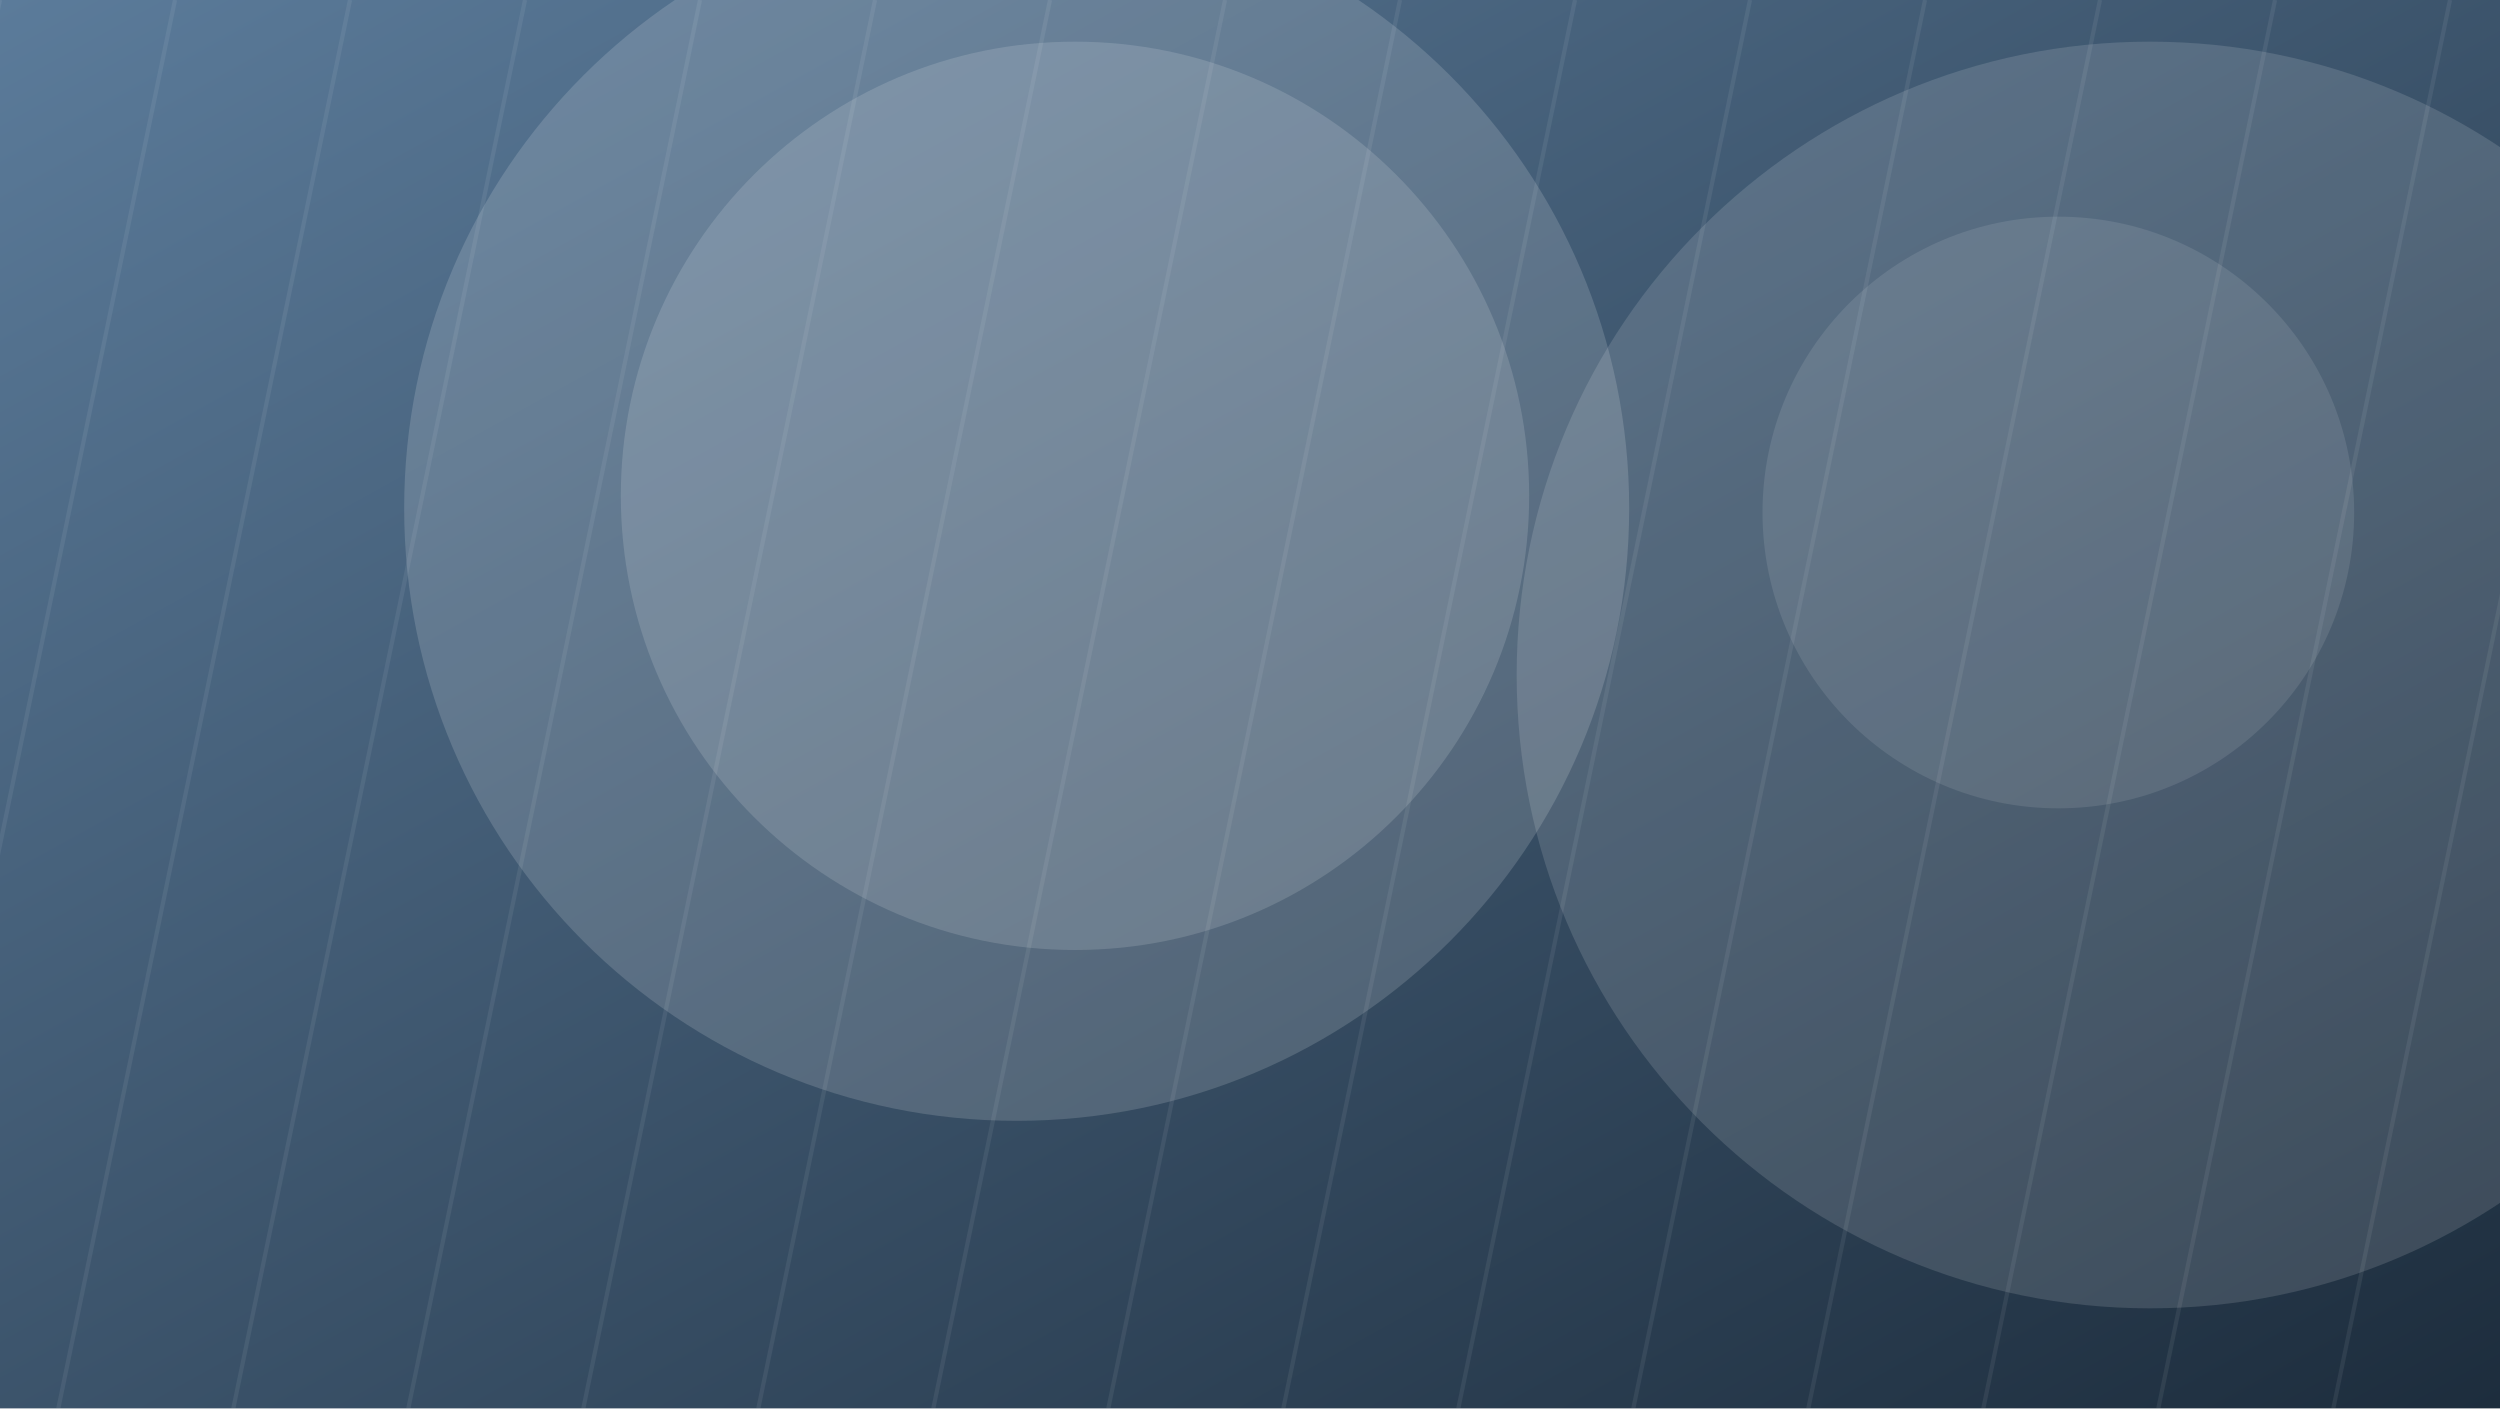
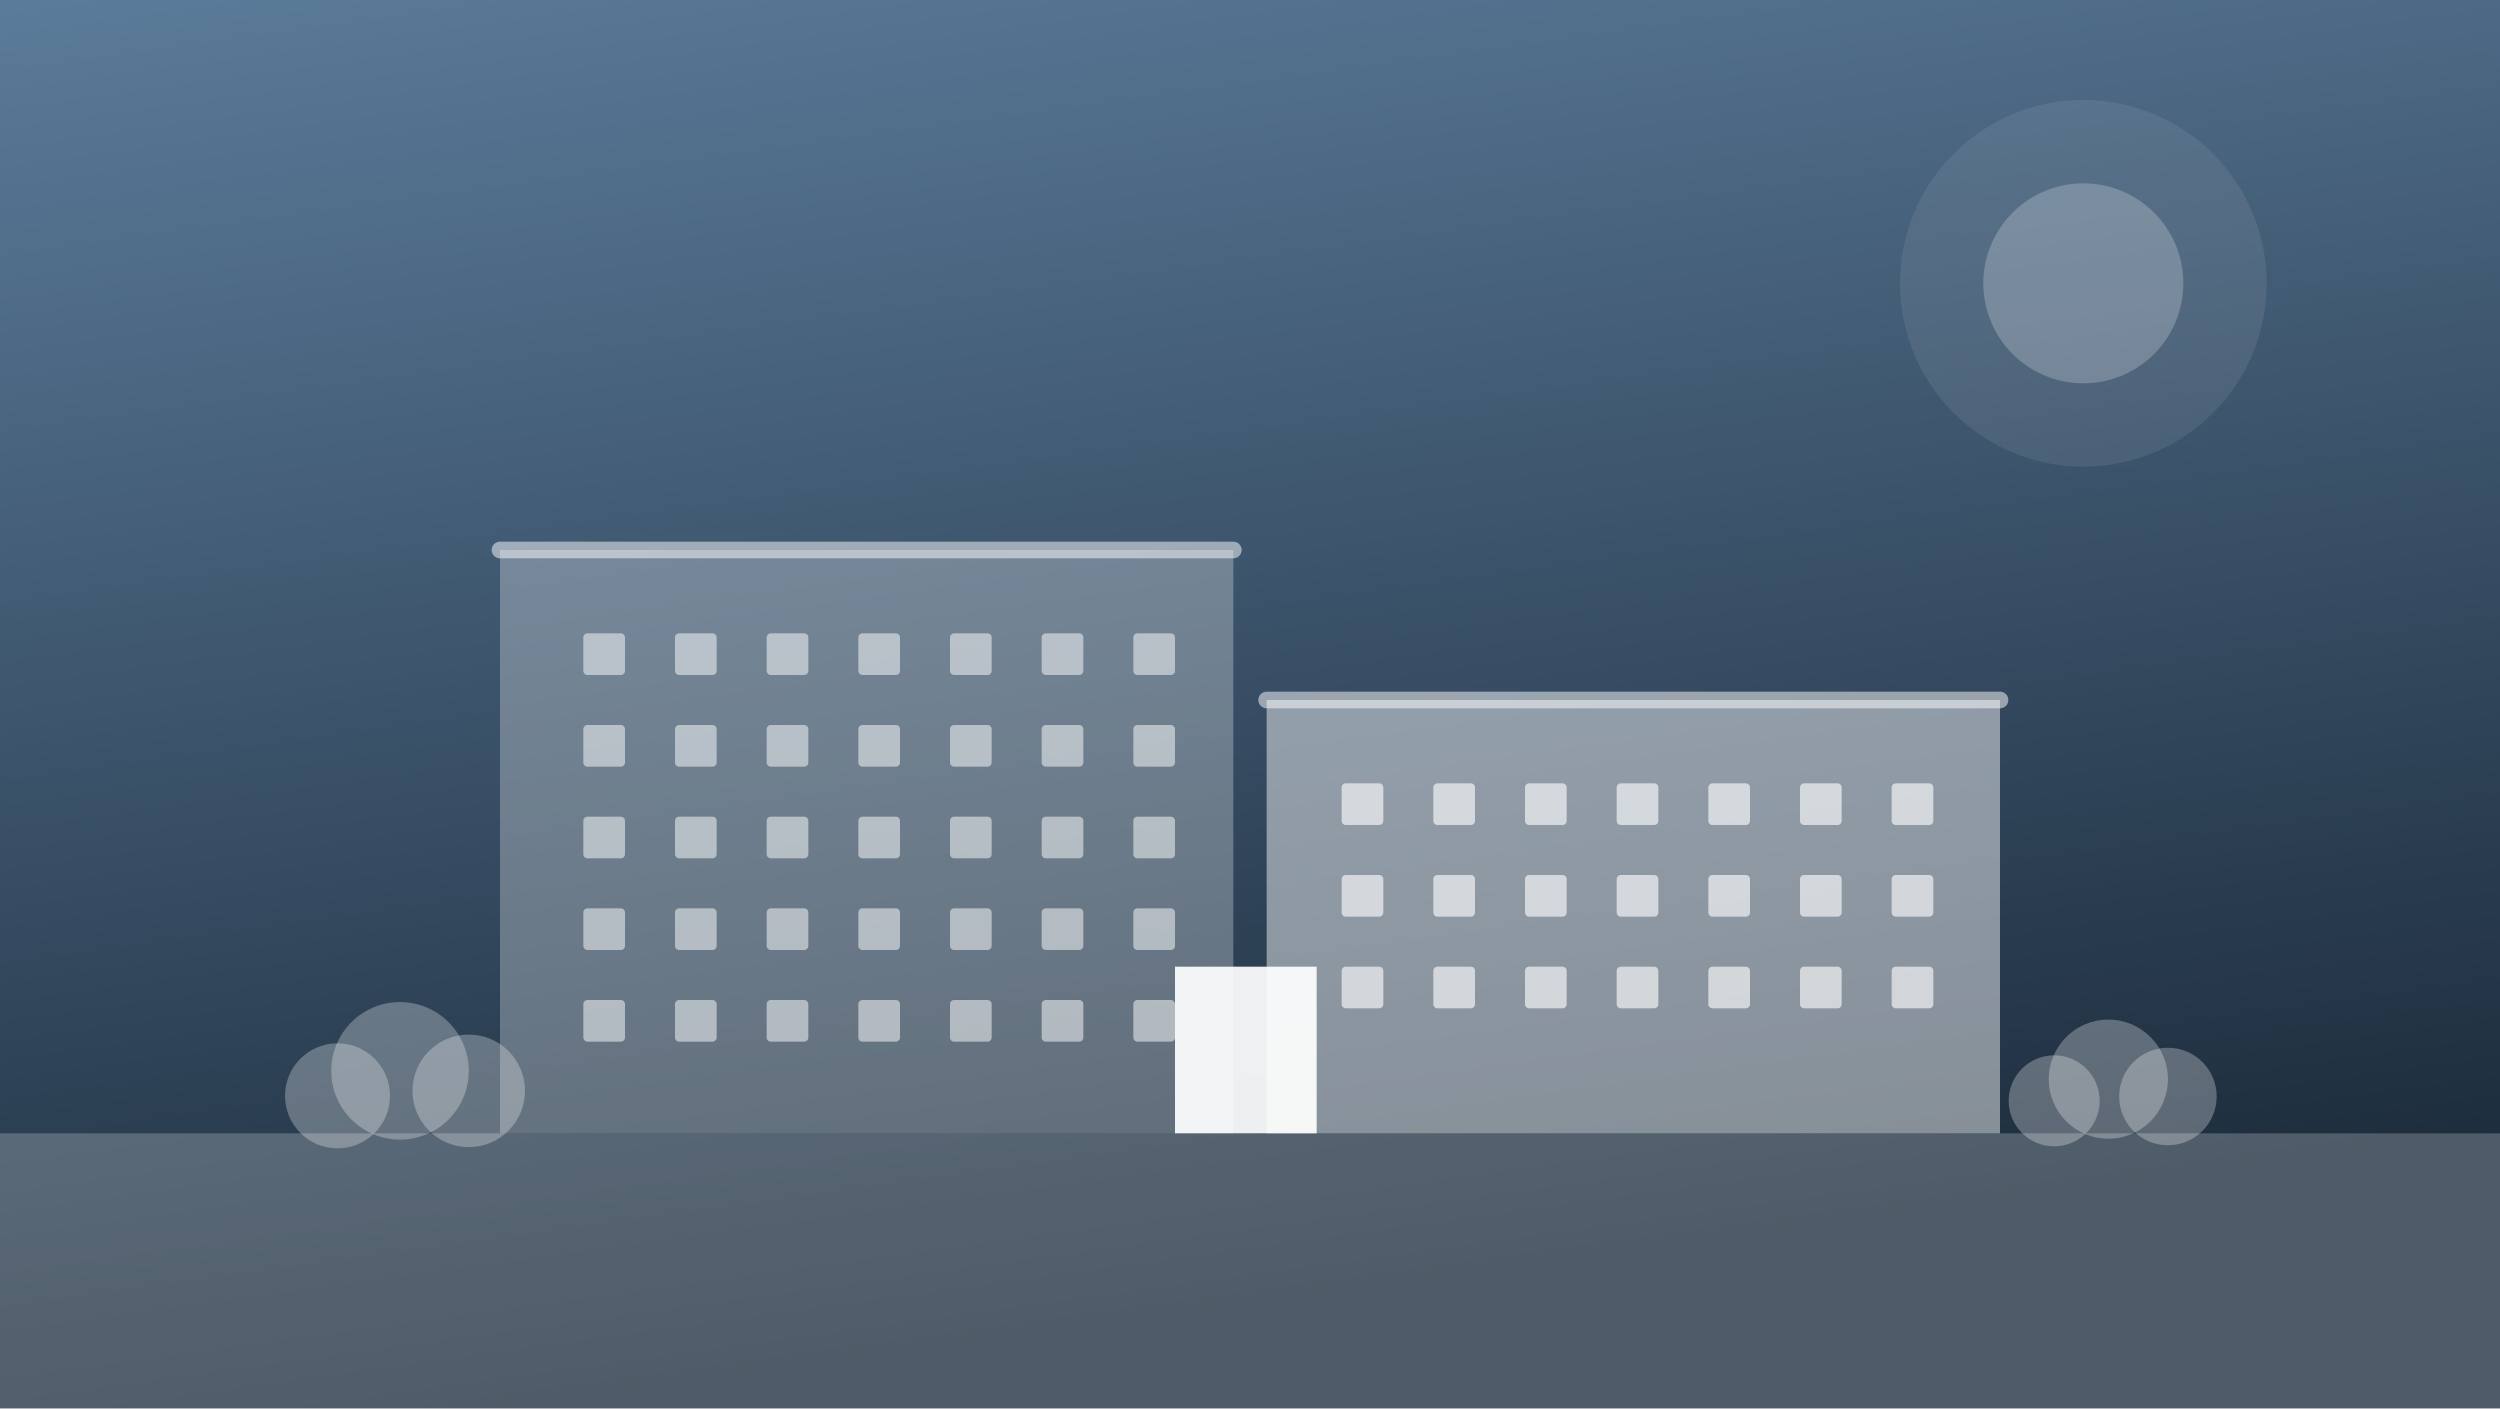
<svg xmlns="http://www.w3.org/2000/svg" viewBox="0 0 600 338" width="600" height="338" role="img" aria-hidden="true">
  <defs>
-     <linearGradient id="g" x1="0" y1="0" x2="1" y2="1">
+     <linearGradient id="bg" x1="0" y1="0" x2=".25" y2="1">
      <stop offset="0" stop-color="#5b7b9a" />
      <stop offset="1" stop-color="#1d2d3d" />
    </linearGradient>
-     <clipPath id="c">
+     <clipPath id="cp">
      <rect width="600" height="338" />
    </clipPath>
  </defs>
-   <g clip-path="url(#c)">
-     <rect width="600" height="338" fill="url(#g)" />
-     <line x1="0" y1="0" x2="-70" y2="338" stroke="#fff" stroke-opacity=".07" stroke-width="1" />
-     <line x1="42" y1="0" x2="-28" y2="338" stroke="#fff" stroke-opacity=".07" stroke-width="1" />
-     <line x1="84" y1="0" x2="14" y2="338" stroke="#fff" stroke-opacity=".07" stroke-width="1" />
-     <line x1="126" y1="0" x2="56" y2="338" stroke="#fff" stroke-opacity=".07" stroke-width="1" />
-     <line x1="168" y1="0" x2="98" y2="338" stroke="#fff" stroke-opacity=".07" stroke-width="1" />
-     <line x1="210" y1="0" x2="140" y2="338" stroke="#fff" stroke-opacity=".07" stroke-width="1" />
-     <line x1="252" y1="0" x2="182" y2="338" stroke="#fff" stroke-opacity=".07" stroke-width="1" />
-     <line x1="294" y1="0" x2="224" y2="338" stroke="#fff" stroke-opacity=".07" stroke-width="1" />
-     <line x1="336" y1="0" x2="266" y2="338" stroke="#fff" stroke-opacity=".07" stroke-width="1" />
-     <line x1="378" y1="0" x2="308" y2="338" stroke="#fff" stroke-opacity=".07" stroke-width="1" />
-     <line x1="420" y1="0" x2="350" y2="338" stroke="#fff" stroke-opacity=".07" stroke-width="1" />
-     <line x1="462" y1="0" x2="392" y2="338" stroke="#fff" stroke-opacity=".07" stroke-width="1" />
-     <line x1="504" y1="0" x2="434" y2="338" stroke="#fff" stroke-opacity=".07" stroke-width="1" />
-     <line x1="546" y1="0" x2="476" y2="338" stroke="#fff" stroke-opacity=".07" stroke-width="1" />
-     <line x1="588" y1="0" x2="518" y2="338" stroke="#fff" stroke-opacity=".07" stroke-width="1" />
-     <line x1="630" y1="0" x2="560" y2="338" stroke="#fff" stroke-opacity=".07" stroke-width="1" />
-     <line x1="672" y1="0" x2="602" y2="338" stroke="#fff" stroke-opacity=".07" stroke-width="1" />
-     <line x1="714" y1="0" x2="644" y2="338" stroke="#fff" stroke-opacity=".07" stroke-width="1" />
-     <line x1="756" y1="0" x2="686" y2="338" stroke="#fff" stroke-opacity=".07" stroke-width="1" />
-     <circle cx="258" cy="119" r="109" fill="#fff" opacity="0.14" />
-     <circle cx="244" cy="122" r="147" fill="#fff" opacity="0.15" />
-     <circle cx="516" cy="162" r="152" fill="#fff" opacity="0.13" />
-     <circle cx="494" cy="123" r="71" fill="#fff" opacity="0.10" />
+   <g clip-path="url(#cp)">
+     <rect width="600" height="338" fill="url(#bg)" />
+     <circle cx="500" cy="68" r="24" fill="#fff" fill-opacity=".22" />
+     <circle cx="500" cy="68" r="44" fill="#fff" fill-opacity=".08" />
+     <rect x="120" y="132" width="176" height="140" rx="0" fill="#fff" fill-opacity=".28" />
+     <rect x="304" y="168" width="176" height="104" rx="0" fill="#fff" fill-opacity=".46" />
+     <rect x="140" y="152" width="10" height="10" rx="1" fill="#fff" fill-opacity=".5" />
+     <rect x="140" y="174" width="10" height="10" rx="1" fill="#fff" fill-opacity=".5" />
+     <rect x="140" y="196" width="10" height="10" rx="1" fill="#fff" fill-opacity=".5" />
+     <rect x="140" y="218" width="10" height="10" rx="1" fill="#fff" fill-opacity=".5" />
+     <rect x="140" y="240" width="10" height="10" rx="1" fill="#fff" fill-opacity=".5" />
+     <rect x="162" y="152" width="10" height="10" rx="1" fill="#fff" fill-opacity=".5" />
+     <rect x="162" y="174" width="10" height="10" rx="1" fill="#fff" fill-opacity=".5" />
+     <rect x="162" y="196" width="10" height="10" rx="1" fill="#fff" fill-opacity=".5" />
+     <rect x="162" y="218" width="10" height="10" rx="1" fill="#fff" fill-opacity=".5" />
+     <rect x="162" y="240" width="10" height="10" rx="1" fill="#fff" fill-opacity=".5" />
+     <rect x="184" y="152" width="10" height="10" rx="1" fill="#fff" fill-opacity=".5" />
+     <rect x="184" y="174" width="10" height="10" rx="1" fill="#fff" fill-opacity=".5" />
+     <rect x="184" y="196" width="10" height="10" rx="1" fill="#fff" fill-opacity=".5" />
+     <rect x="184" y="218" width="10" height="10" rx="1" fill="#fff" fill-opacity=".5" />
+     <rect x="184" y="240" width="10" height="10" rx="1" fill="#fff" fill-opacity=".5" />
+     <rect x="206" y="152" width="10" height="10" rx="1" fill="#fff" fill-opacity=".5" />
+     <rect x="206" y="174" width="10" height="10" rx="1" fill="#fff" fill-opacity=".5" />
+     <rect x="206" y="196" width="10" height="10" rx="1" fill="#fff" fill-opacity=".5" />
+     <rect x="206" y="218" width="10" height="10" rx="1" fill="#fff" fill-opacity=".5" />
+     <rect x="206" y="240" width="10" height="10" rx="1" fill="#fff" fill-opacity=".5" />
+     <rect x="228" y="152" width="10" height="10" rx="1" fill="#fff" fill-opacity=".5" />
+     <rect x="228" y="174" width="10" height="10" rx="1" fill="#fff" fill-opacity=".5" />
+     <rect x="228" y="196" width="10" height="10" rx="1" fill="#fff" fill-opacity=".5" />
+     <rect x="228" y="218" width="10" height="10" rx="1" fill="#fff" fill-opacity=".5" />
+     <rect x="228" y="240" width="10" height="10" rx="1" fill="#fff" fill-opacity=".5" />
+     <rect x="250" y="152" width="10" height="10" rx="1" fill="#fff" fill-opacity=".5" />
+     <rect x="250" y="174" width="10" height="10" rx="1" fill="#fff" fill-opacity=".5" />
+     <rect x="250" y="196" width="10" height="10" rx="1" fill="#fff" fill-opacity=".5" />
+     <rect x="250" y="218" width="10" height="10" rx="1" fill="#fff" fill-opacity=".5" />
+     <rect x="250" y="240" width="10" height="10" rx="1" fill="#fff" fill-opacity=".5" />
+     <rect x="272" y="152" width="10" height="10" rx="1" fill="#fff" fill-opacity=".5" />
+     <rect x="272" y="174" width="10" height="10" rx="1" fill="#fff" fill-opacity=".5" />
+     <rect x="272" y="196" width="10" height="10" rx="1" fill="#fff" fill-opacity=".5" />
+     <rect x="272" y="218" width="10" height="10" rx="1" fill="#fff" fill-opacity=".5" />
+     <rect x="272" y="240" width="10" height="10" rx="1" fill="#fff" fill-opacity=".5" />
+     <rect x="322" y="188" width="10" height="10" rx="1" fill="#fff" fill-opacity=".62" />
+     <rect x="322" y="210" width="10" height="10" rx="1" fill="#fff" fill-opacity=".62" />
+     <rect x="322" y="232" width="10" height="10" rx="1" fill="#fff" fill-opacity=".62" />
+     <rect x="344" y="188" width="10" height="10" rx="1" fill="#fff" fill-opacity=".62" />
+     <rect x="344" y="210" width="10" height="10" rx="1" fill="#fff" fill-opacity=".62" />
+     <rect x="344" y="232" width="10" height="10" rx="1" fill="#fff" fill-opacity=".62" />
+     <rect x="366" y="188" width="10" height="10" rx="1" fill="#fff" fill-opacity=".62" />
+     <rect x="366" y="210" width="10" height="10" rx="1" fill="#fff" fill-opacity=".62" />
+     <rect x="366" y="232" width="10" height="10" rx="1" fill="#fff" fill-opacity=".62" />
+     <rect x="388" y="188" width="10" height="10" rx="1" fill="#fff" fill-opacity=".62" />
+     <rect x="388" y="210" width="10" height="10" rx="1" fill="#fff" fill-opacity=".62" />
+     <rect x="388" y="232" width="10" height="10" rx="1" fill="#fff" fill-opacity=".62" />
+     <rect x="410" y="188" width="10" height="10" rx="1" fill="#fff" fill-opacity=".62" />
+     <rect x="410" y="210" width="10" height="10" rx="1" fill="#fff" fill-opacity=".62" />
+     <rect x="410" y="232" width="10" height="10" rx="1" fill="#fff" fill-opacity=".62" />
+     <rect x="432" y="188" width="10" height="10" rx="1" fill="#fff" fill-opacity=".62" />
+     <rect x="432" y="210" width="10" height="10" rx="1" fill="#fff" fill-opacity=".62" />
+     <rect x="432" y="232" width="10" height="10" rx="1" fill="#fff" fill-opacity=".62" />
+     <rect x="454" y="188" width="10" height="10" rx="1" fill="#fff" fill-opacity=".62" />
+     <rect x="454" y="210" width="10" height="10" rx="1" fill="#fff" fill-opacity=".62" />
+     <rect x="454" y="232" width="10" height="10" rx="1" fill="#fff" fill-opacity=".62" />
+     <path d="M282 272 L282 232 L316 232 L316 272 Z" fill="#fff" fill-opacity=".92" />
+     <line x1="120" y1="132" x2="296" y2="132" stroke="#fff" stroke-opacity=".5" stroke-width="4" stroke-linecap="round" />
+     <line x1="304" y1="168" x2="480" y2="168" stroke="#fff" stroke-opacity=".5" stroke-width="4" stroke-linecap="round" />
+     <circle cx="96" cy="257.0" r="16.5" fill="#fff" fill-opacity=".28" />
+     <circle cx="81.0" cy="263.0" r="12.6" fill="#fff" fill-opacity=".28" />
+     <circle cx="112.5" cy="261.8" r="13.5" fill="#fff" fill-opacity=".28" />
+     <circle cx="506" cy="259.0" r="14.3" fill="#fff" fill-opacity=".28" />
+     <circle cx="493.0" cy="264.2" r="10.92" fill="#fff" fill-opacity=".28" />
+     <circle cx="520.3" cy="263.16" r="11.7" fill="#fff" fill-opacity=".28" />
+     <rect x="0" y="272" width="600" height="66" rx="0" fill="#fff" fill-opacity=".22" />
  </g>
</svg>
